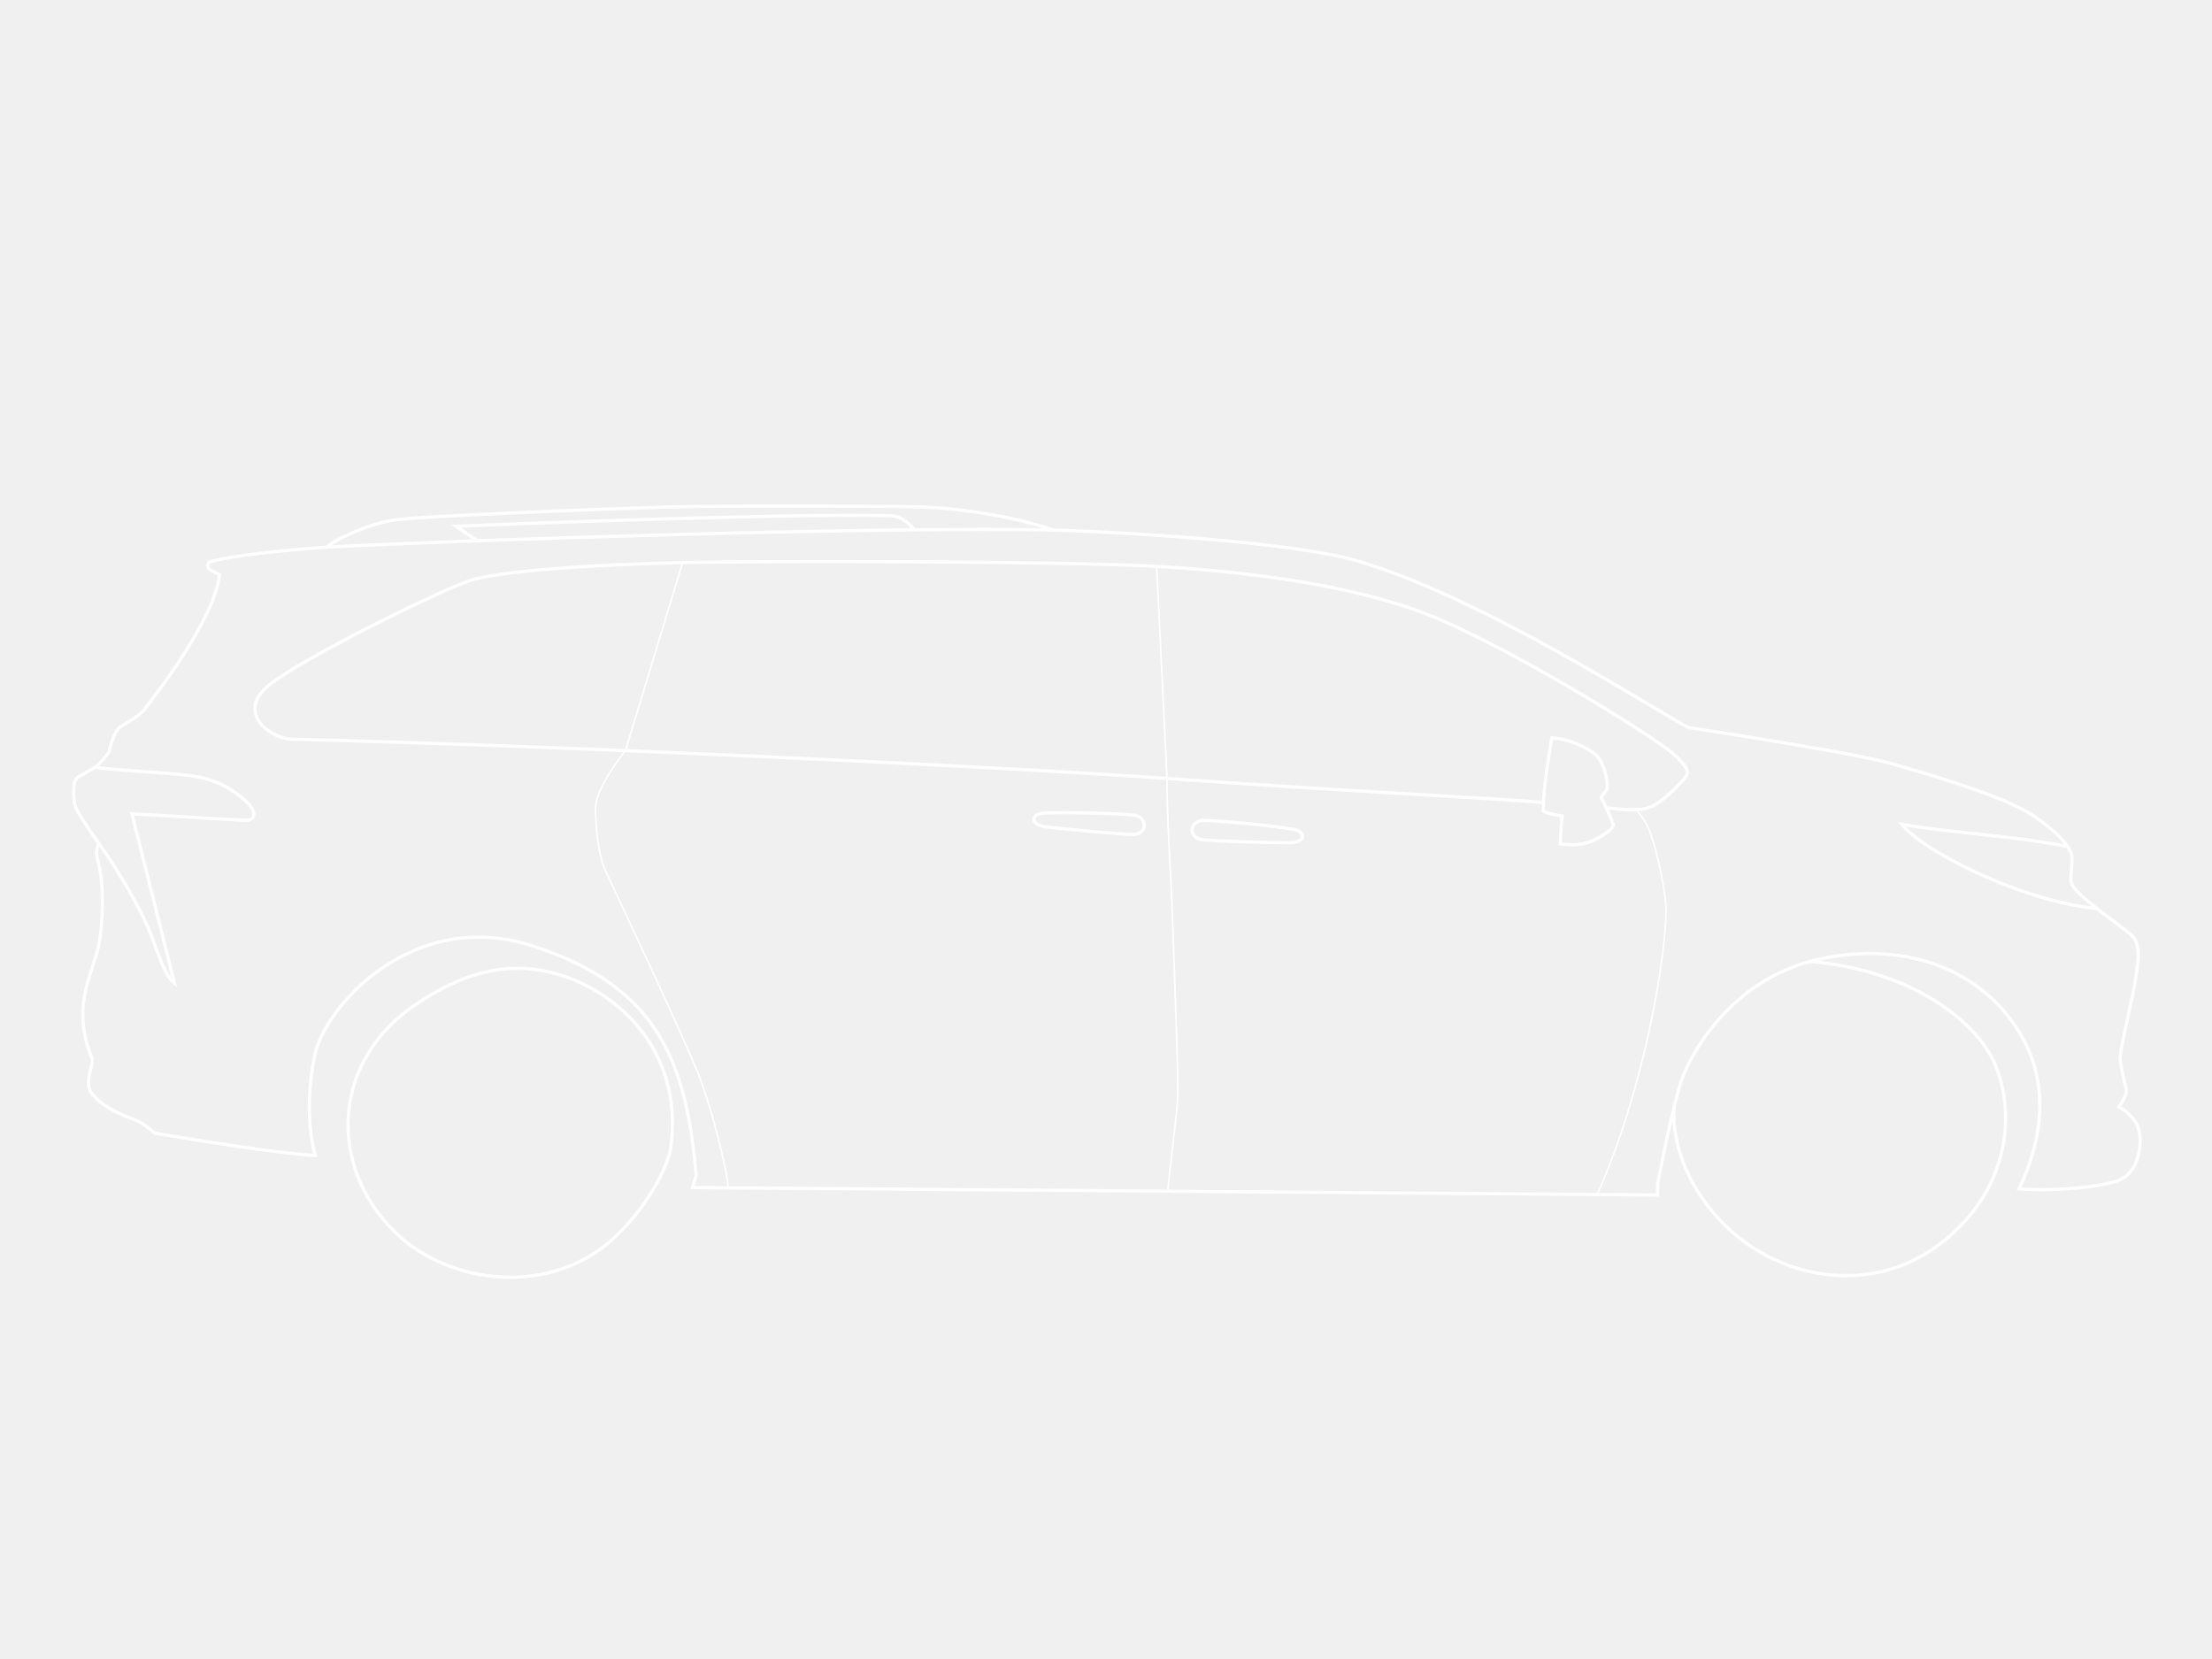
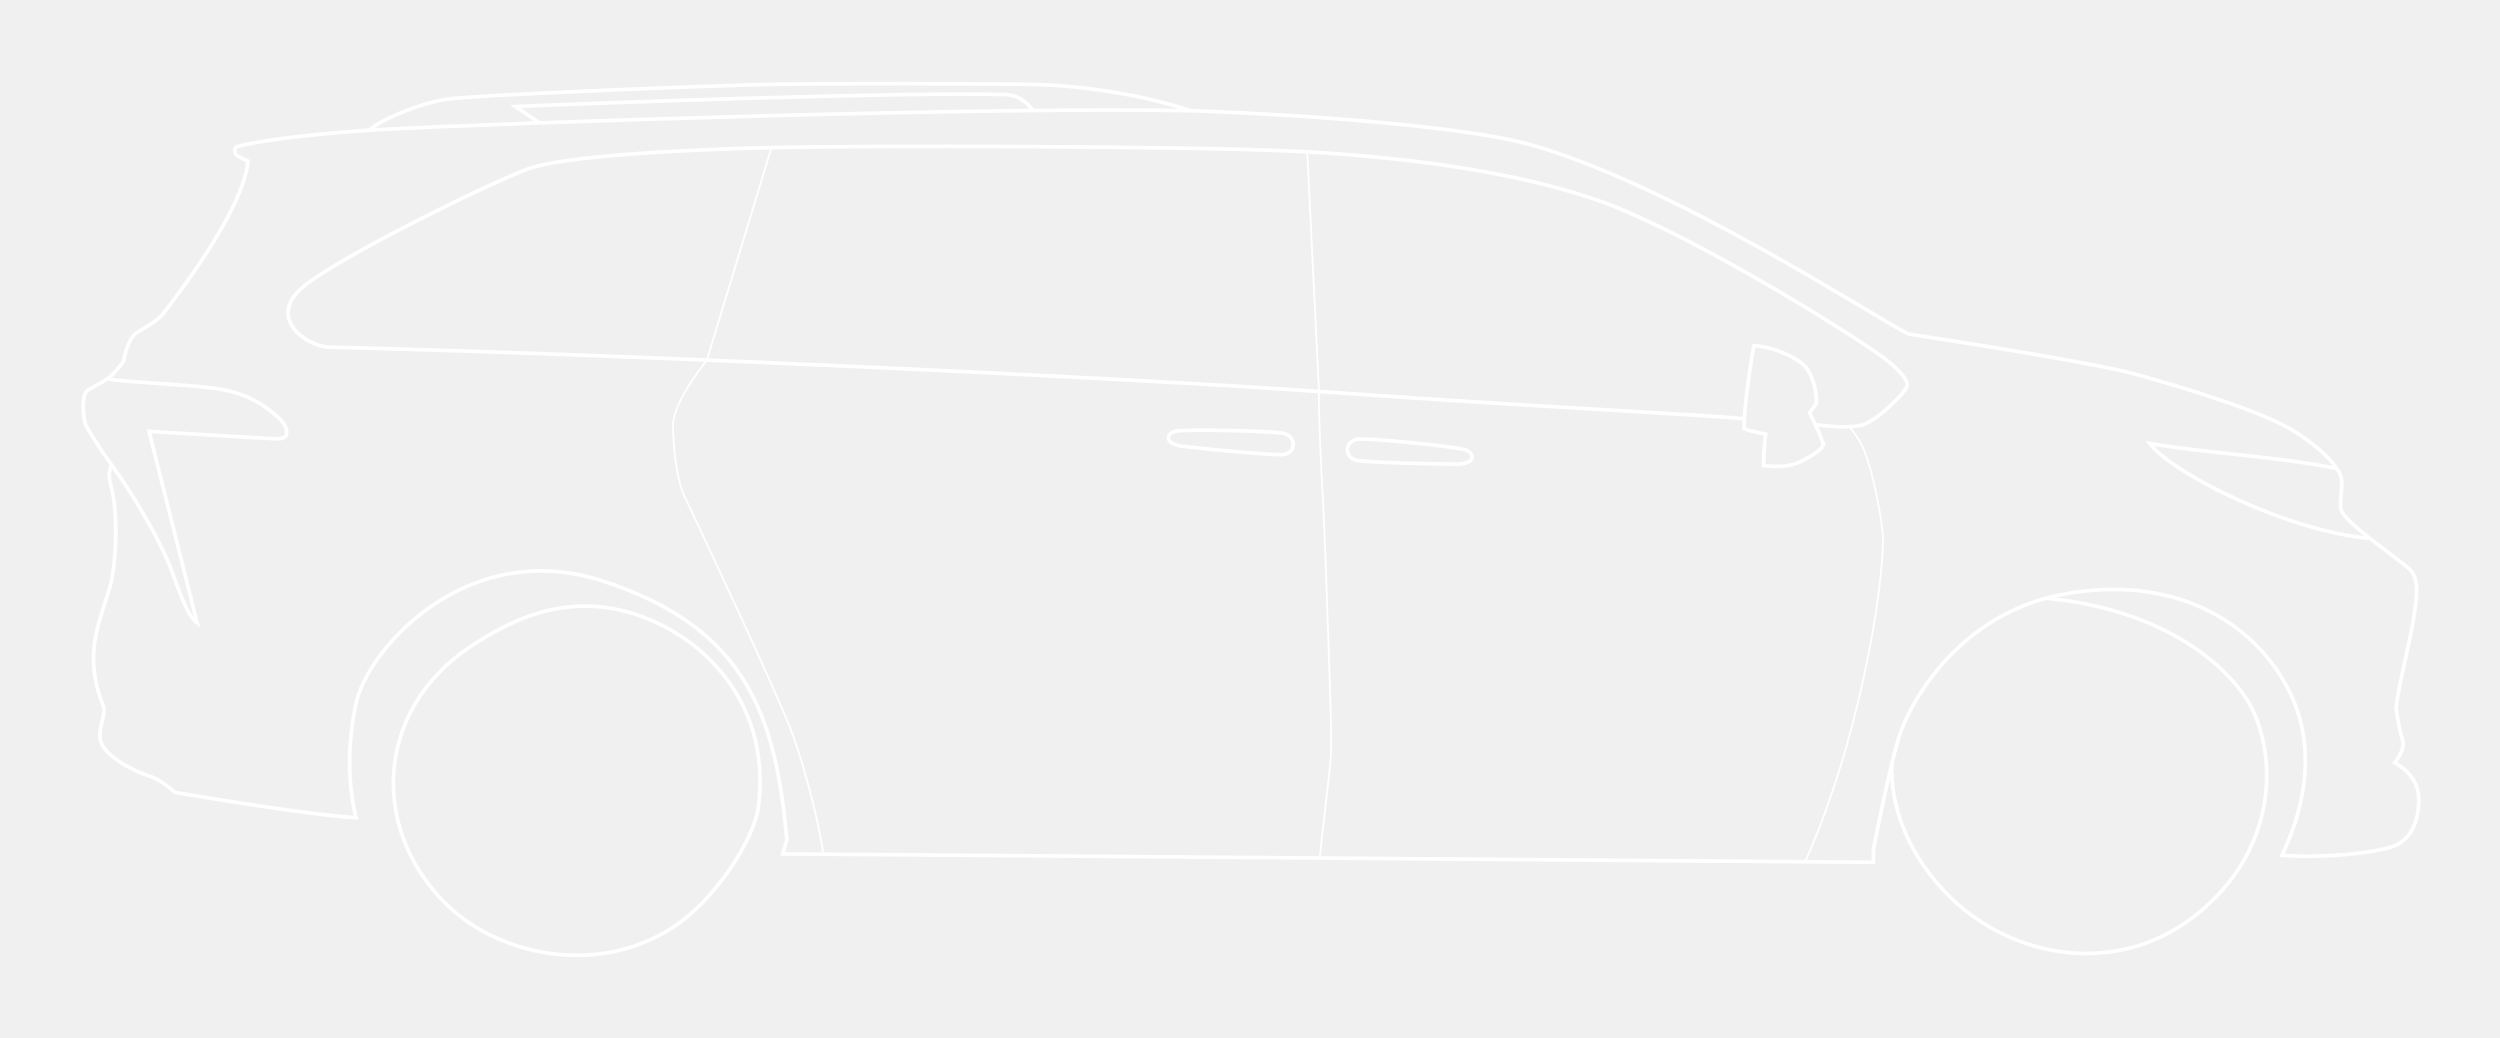
- <svg xmlns="http://www.w3.org/2000/svg" xml:space="preserve" id="tsienna20-uIHdpQ9y_svg__Layer_1" x="0" y="0" style="enable-background:new 0 0 2048 1536" version="1.1" viewBox="0 0 2048 1536">
+ <svg xmlns="http://www.w3.org/2000/svg" xml:space="preserve" id="tsienna20-uIHdpQ9y_svg__Layer_1" x="0" y="0" style="enable-background:new 0 0 2048 1536" version="1.1" viewBox="0 400 2048 850">
  <style>.tsienna20-uIHdpQ9y_svg__st0{fill:none;stroke:#fff;stroke-width:3.003;stroke-miterlimit:10}</style>
  <path d="M1869.4 1100.7c8.6-18.3 34.9-77.2 5.7-135s-96.1-95.5-184.8-78.9-127 92.7-134.4 116.1c-7.4 23.5-18.3 77.8-21.2 93.2v10.3l-893.5-6.9 3.4-11.4c-9.2-101.8-33.1-173.9-151-212.2-111-36-192.2 55.5-201.9 100.1-7.2 33.1-6.9 66.9 0 93.8-34.3-1.7-113.8-14.9-148.2-20.6-6.3-5.1-13-11-22.1-13.8s-28.7-12.2-36.5-23.1c-7.8-10.9 2.5-26.5 0-33.1s-9.4-23.4-8.1-45.3c1.2-21.8 12-45.3 14.7-59 3.7-19.4 5-53.1.3-73-1.5-6.4-4.1-14-.3-20.9-7.5-10.3-20.1-29.4-21.7-34.1-1.6-4.7-2.8-20.1.4-25.4 1.9-3.1 14.7-8.2 20-12.9s11.2-13 11.2-13c.2-4.7 4.9-19.1 9.5-22.3 4.7-3.2 18.2-10 23.3-17 5.1-7 64.6-81.5 69-124.3-5.3-2.2-10.2-5.5-10.2-5.5s-1.9-5.5 1.3-6.4c21.2-5.8 67.2-10.6 108.3-13.5 7.9-7.8 39.8-21.6 62.5-25.2 22.8-3.6 206.1-10.7 252.7-12s206.9-1 236.2 0c29.3 1 79.5 7.2 121.3 21.3 104.7 3.6 227.9 13.9 277 27.4 115.5 31.9 280.1 139.8 311 155.5 42.6 6.6 153 23.8 185.9 32.9s104.5 29.9 132 47.9c25.7 16.8 36.6 31.3 37.1 39 .6 7.7-2.4 21.6 0 25.6 8 13.4 45.9 38.2 55.6 47.3s4.8 29.1 3.1 41.7c-1.7 12.5-15.1 66.9-14 73.5s3.1 19.1 5.4 25.4c2.3 6.3-6.6 17.9-6.6 17.9 10 5.7 19.8 15.1 19.7 30.8-.2 15.7-5.4 31.9-20.8 37.6-15.4 5.6-56.4 10-91.3 7.5z" class="tsienna20-uIHdpQ9y_svg__st0" />
  <path d="M1549.9 1025c-2.1 35.4 13.9 77.6 49.2 111.4 49.6 47.4 132.3 63.7 196 16.1 63.7-47.7 72-118.2 52.5-166-15.5-38-73.9-87.7-171.7-96.4M621.3 1061c-3.3 25.9-36 78.9-74.8 101.7-62.2 36.6-136.2 17.8-175.5-17-67.3-59.6-67.7-162.7 16.2-217.2 24.5-15.9 67.4-41.1 121.3-28.6 60.3 14 124.2 70.6 112.8 161.1zm872.4-295.6c0-5.3-11.3-27.2-11.3-27.2l5.6-7.7c.7-10.7-4.1-26.1-10.7-31.8-6.6-5.7-22.3-14.2-40.5-15.6-1.5 7.9-8.5 49.7-7.9 68.1 2.6 1.3 11.6 3.5 17.5 4.4-1.1 6.6-1.8 25.9-1.8 25.9 12.9 1.1 21.5 1.1 31.1-3.7 9.8-4.8 14-8.2 18-12.4z" class="tsienna20-uIHdpQ9y_svg__st0" />
  <path d="M1487.3 748c9.1.8 26.5 3.4 38.5 0s34-25.4 36.3-31.3c2.3-5.8-10.8-17.7-20.4-24.6-35-25.3-165.4-105.1-234.5-128.6s-157.8-35.2-246.5-39.6c-88.7-4.3-348.6-4.8-428.6-3s-170.4 7.4-198.2 17c-27.8 9.6-152.3 70.5-184.5 96.2-32.2 25.6 1.3 49.9 20.6 50.3 244.5 5.9 652.9 25.1 814.4 36.6s303.3 18.3 344.8 22m-235.6 37.2c16.2 0 15-10 4.9-12.2-14.9-3.2-71.7-8.4-84-8.4-13.4 0-14.7 16.2-1.5 17.8 13.1 1.5 58.7 2.8 80.6 2.8zm-224.8-14.6c-16.1-1.9-13.7-11.8-3.4-12.7 15.2-1.4 72.2.3 84.4 1.8 13.3 1.6 12.6 17.9-.6 17.8-13.2-.1-58.6-4.3-80.4-6.9zm945.2 18.2c-45.8-9.7-110.4-12.9-153.1-20.6 18.4 24.3 111.3 71.5 179.9 77.8" class="tsienna20-uIHdpQ9y_svg__st0" />
  <path d="M533 749.6c-2.7 3.4-7.3 9.3-9.7 14-9 17.6-17.7 64.2-17.8 77.6-.2 44.3 20.3 167.9 63.8 264.9m407.8-581.6-9.6 196.2c.6 10.4-1.9 68.4-3.2 87.6s-5.7 149.3-6 161c-.4 13.6-1.3 39.3-.4 52 .9 12.7 8.2 71.5 9 81.7M1416 520.9l52.9 174c6.8 9 28.3 36.6 27.8 54.8s-2.6 42.7-9.9 57.9-73.3 155.5-86.4 189.5c-13.1 34-25.7 88.2-26.7 102.7" style="stroke-width:1.501;fill:none;stroke:#fff;stroke-miterlimit:10" transform="matrix(-1 0 0 1 2048 0)" />
  <path d="m441.8 500.6-19.6-13.3c55.9-2.6 319.8-12.3 401.9-9.8 12.3.5 19.1 9.1 22.3 13.1M88 710.4c16.5 2.8 60.2 4.2 87.7 7.7s41.8 14.8 51.4 23.1 11.3 18.7 0 18.3-105-6.1-105-6.1l39.4 156.9c-9.8-7.4-15.9-31.4-24.2-51-8.3-19.6-29.3-56.2-45.8-78.2" class="tsienna20-uIHdpQ9y_svg__st0" />
  <path d="M975.3 490.7c-153.9-3.4-553.6 9.3-672.7 15.9" class="tsienna20-uIHdpQ9y_svg__st0" />
</svg>
